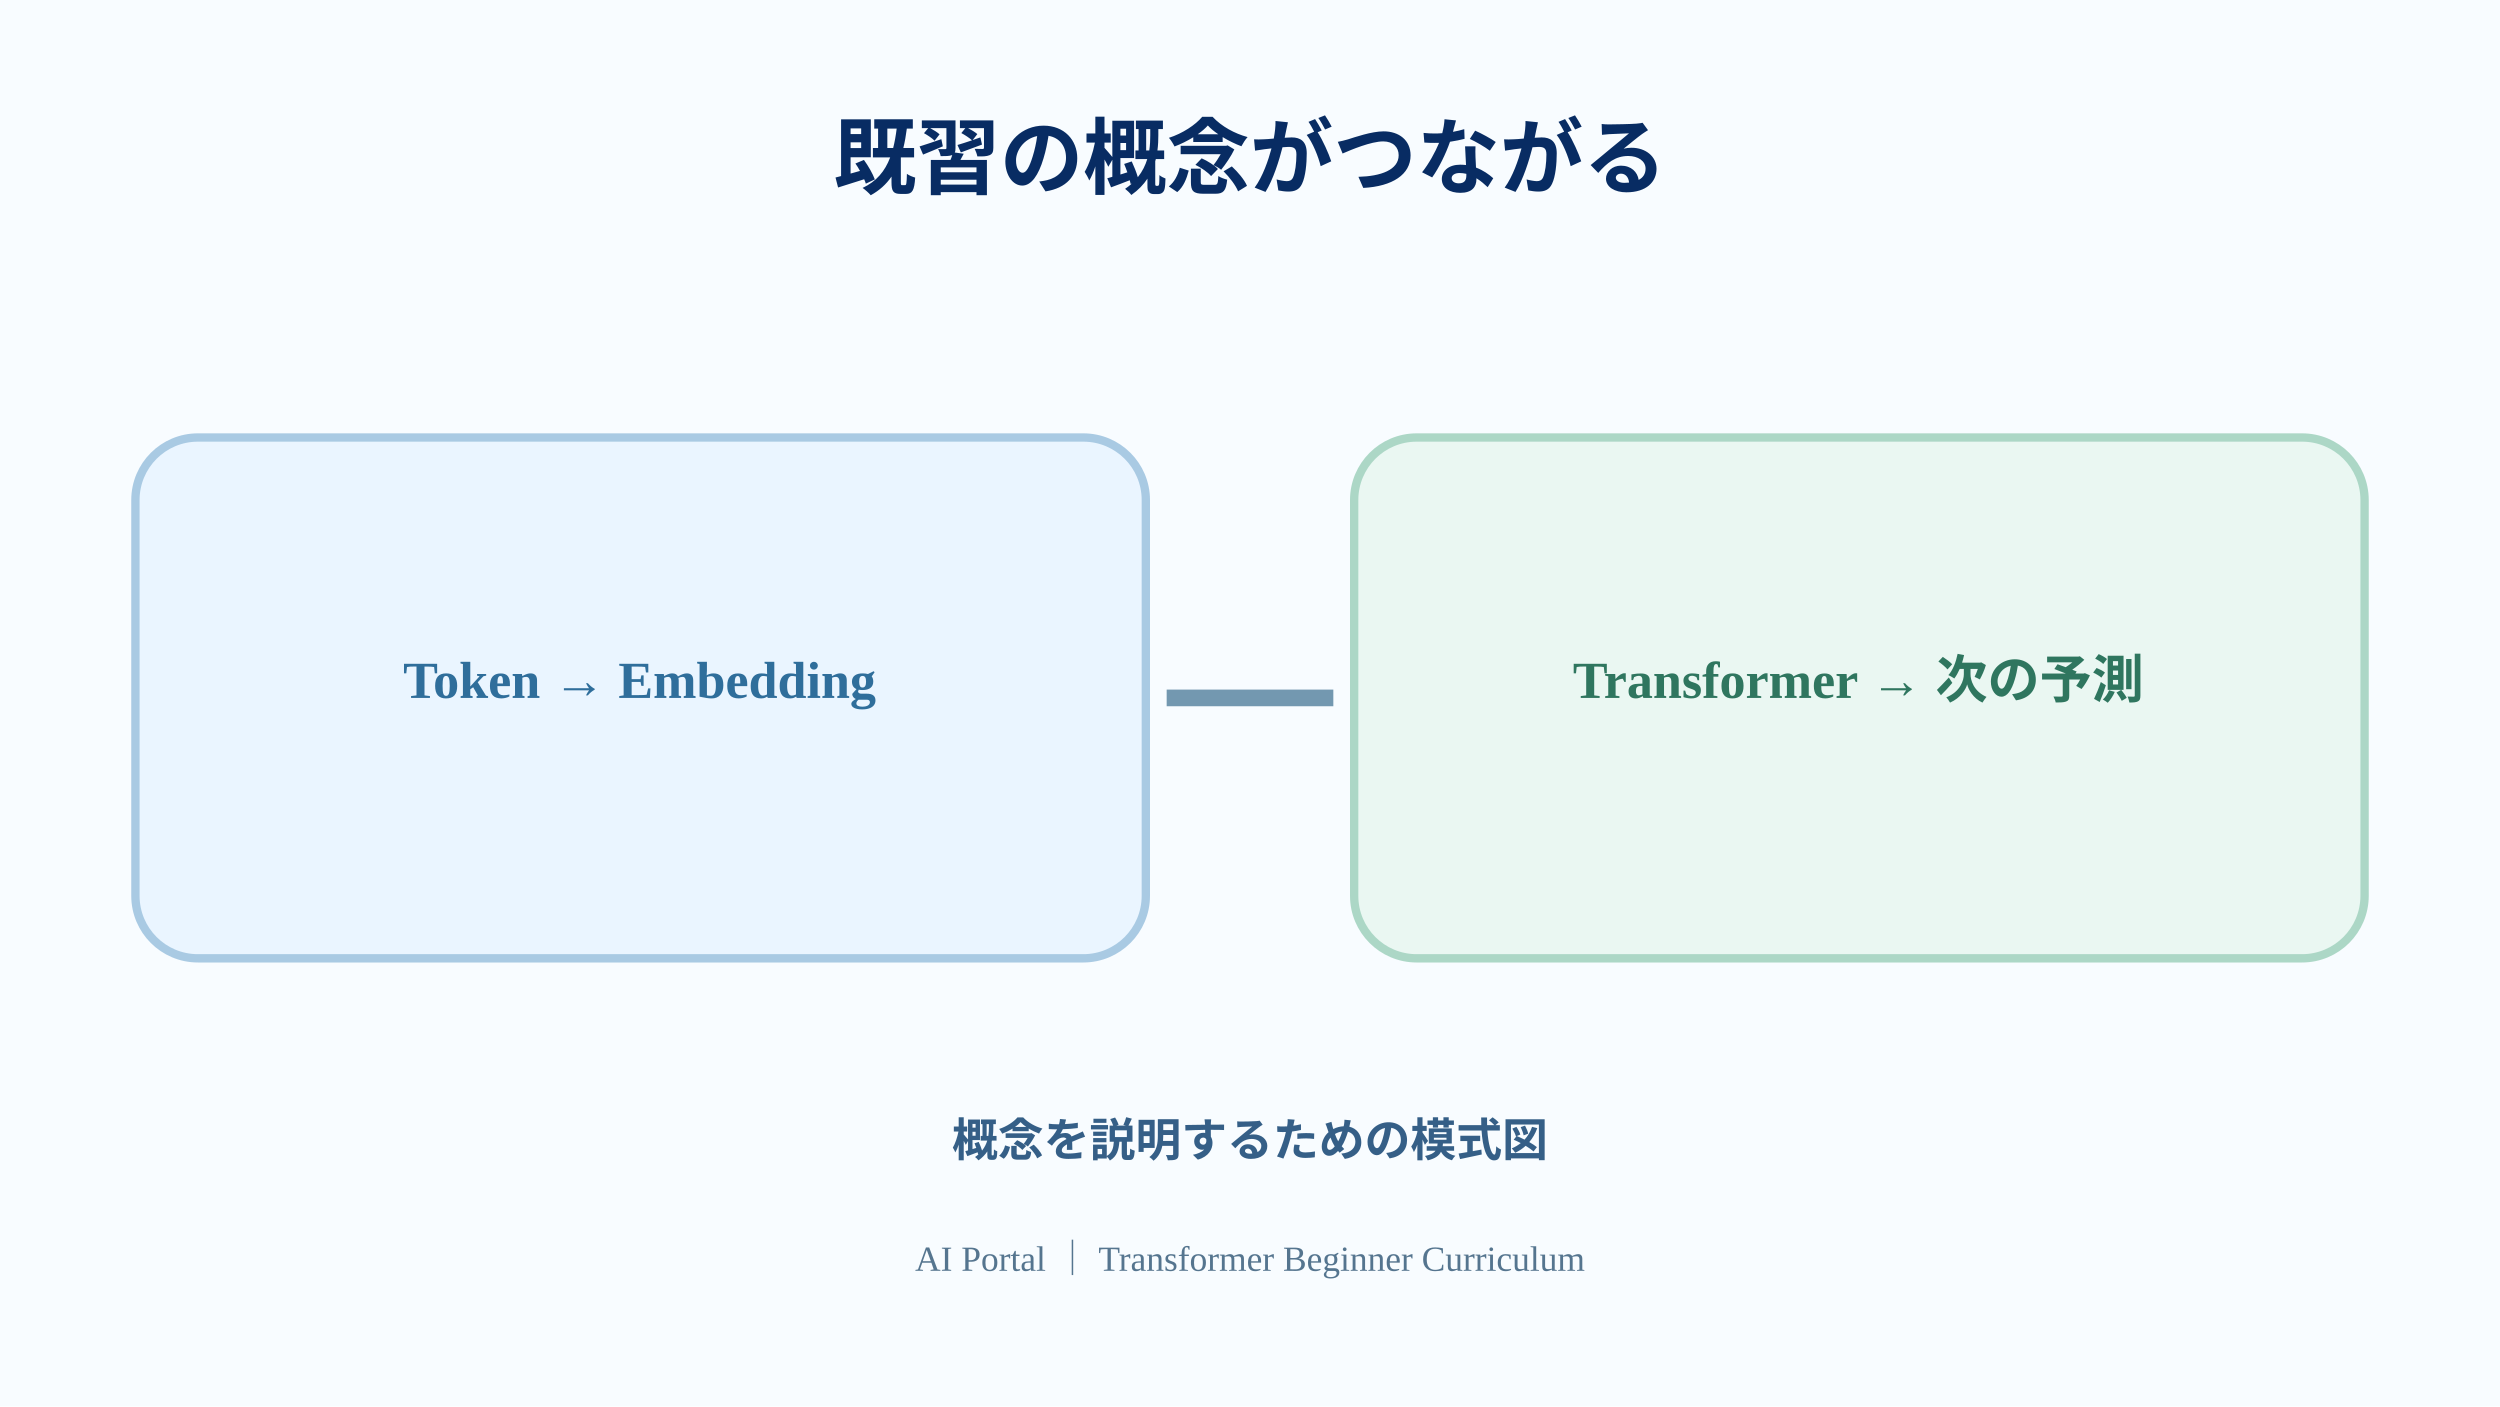
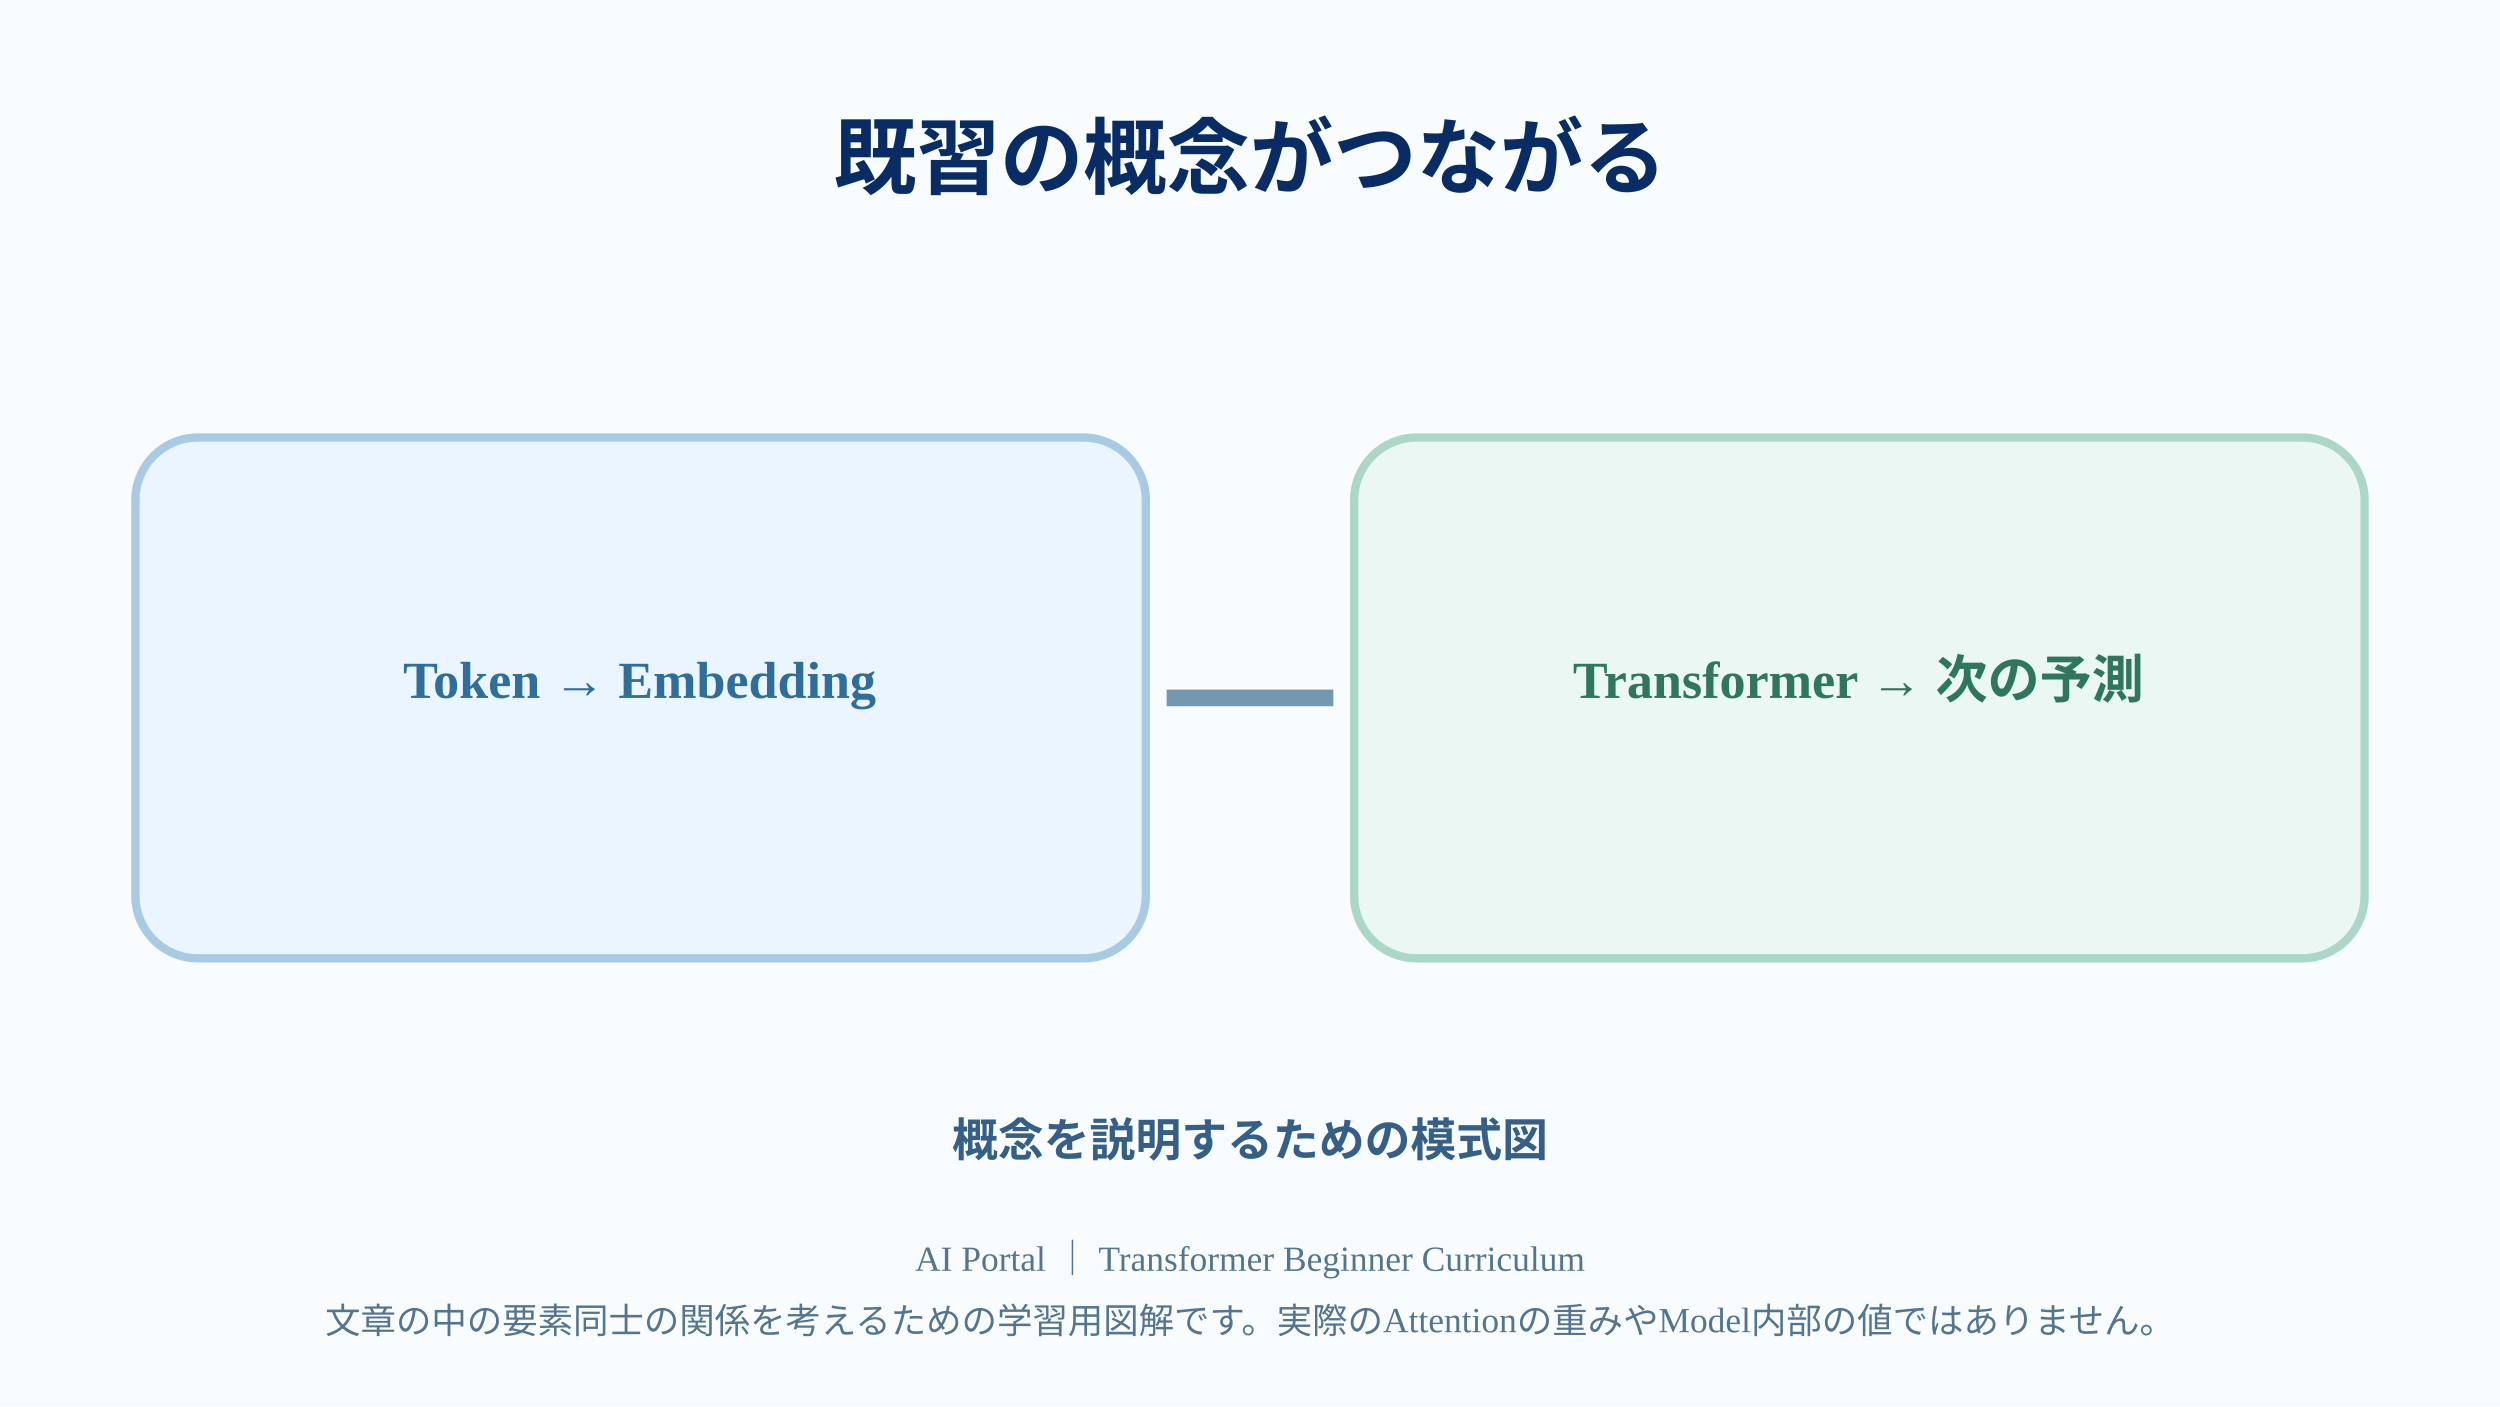
<svg xmlns="http://www.w3.org/2000/svg" viewBox="0 0 1200 675" role="img">
  <rect width="1200" height="675" fill="#f8fcff" />
  <text x="600" y="90" text-anchor="middle" font-size="40" font-weight="900" fill="#082c63">既習の概念がつながる</text>
  <rect x="65" y="210" width="485" height="250" rx="30" fill="#eaf5ff" stroke="#a9cae3" stroke-width="4" />
  <text x="307" y="335" text-anchor="middle" font-size="25" font-weight="800" fill="#2f6e9b">Token → Embedding</text>
  <path d="M560 335 H640" stroke="#7398b0" stroke-width="8" />
  <rect x="650" y="210" width="485" height="250" rx="30" fill="#eaf7f2" stroke="#acd7c6" stroke-width="4" />
  <text x="892" y="335" text-anchor="middle" font-size="25" font-weight="800" fill="#2f765f">Transformer → 次の予測</text>
  <text x="600" y="555" text-anchor="middle" font-size="22" font-weight="800" fill="#355f87">概念を説明するための模式図</text>
  <text x="600" y="610" text-anchor="middle" font-size="17" fill="#55758f">AI Portal ｜ Transformer Beginner Curriculum</text>
+   <text x="600" y="640" text-anchor="middle" font-size="17" fill="#55758f">文章の中の要素同士の関係を考えるための学習用図解です。実際のAttentionの重みやModel内部の値ではありません。</text>
</svg>
